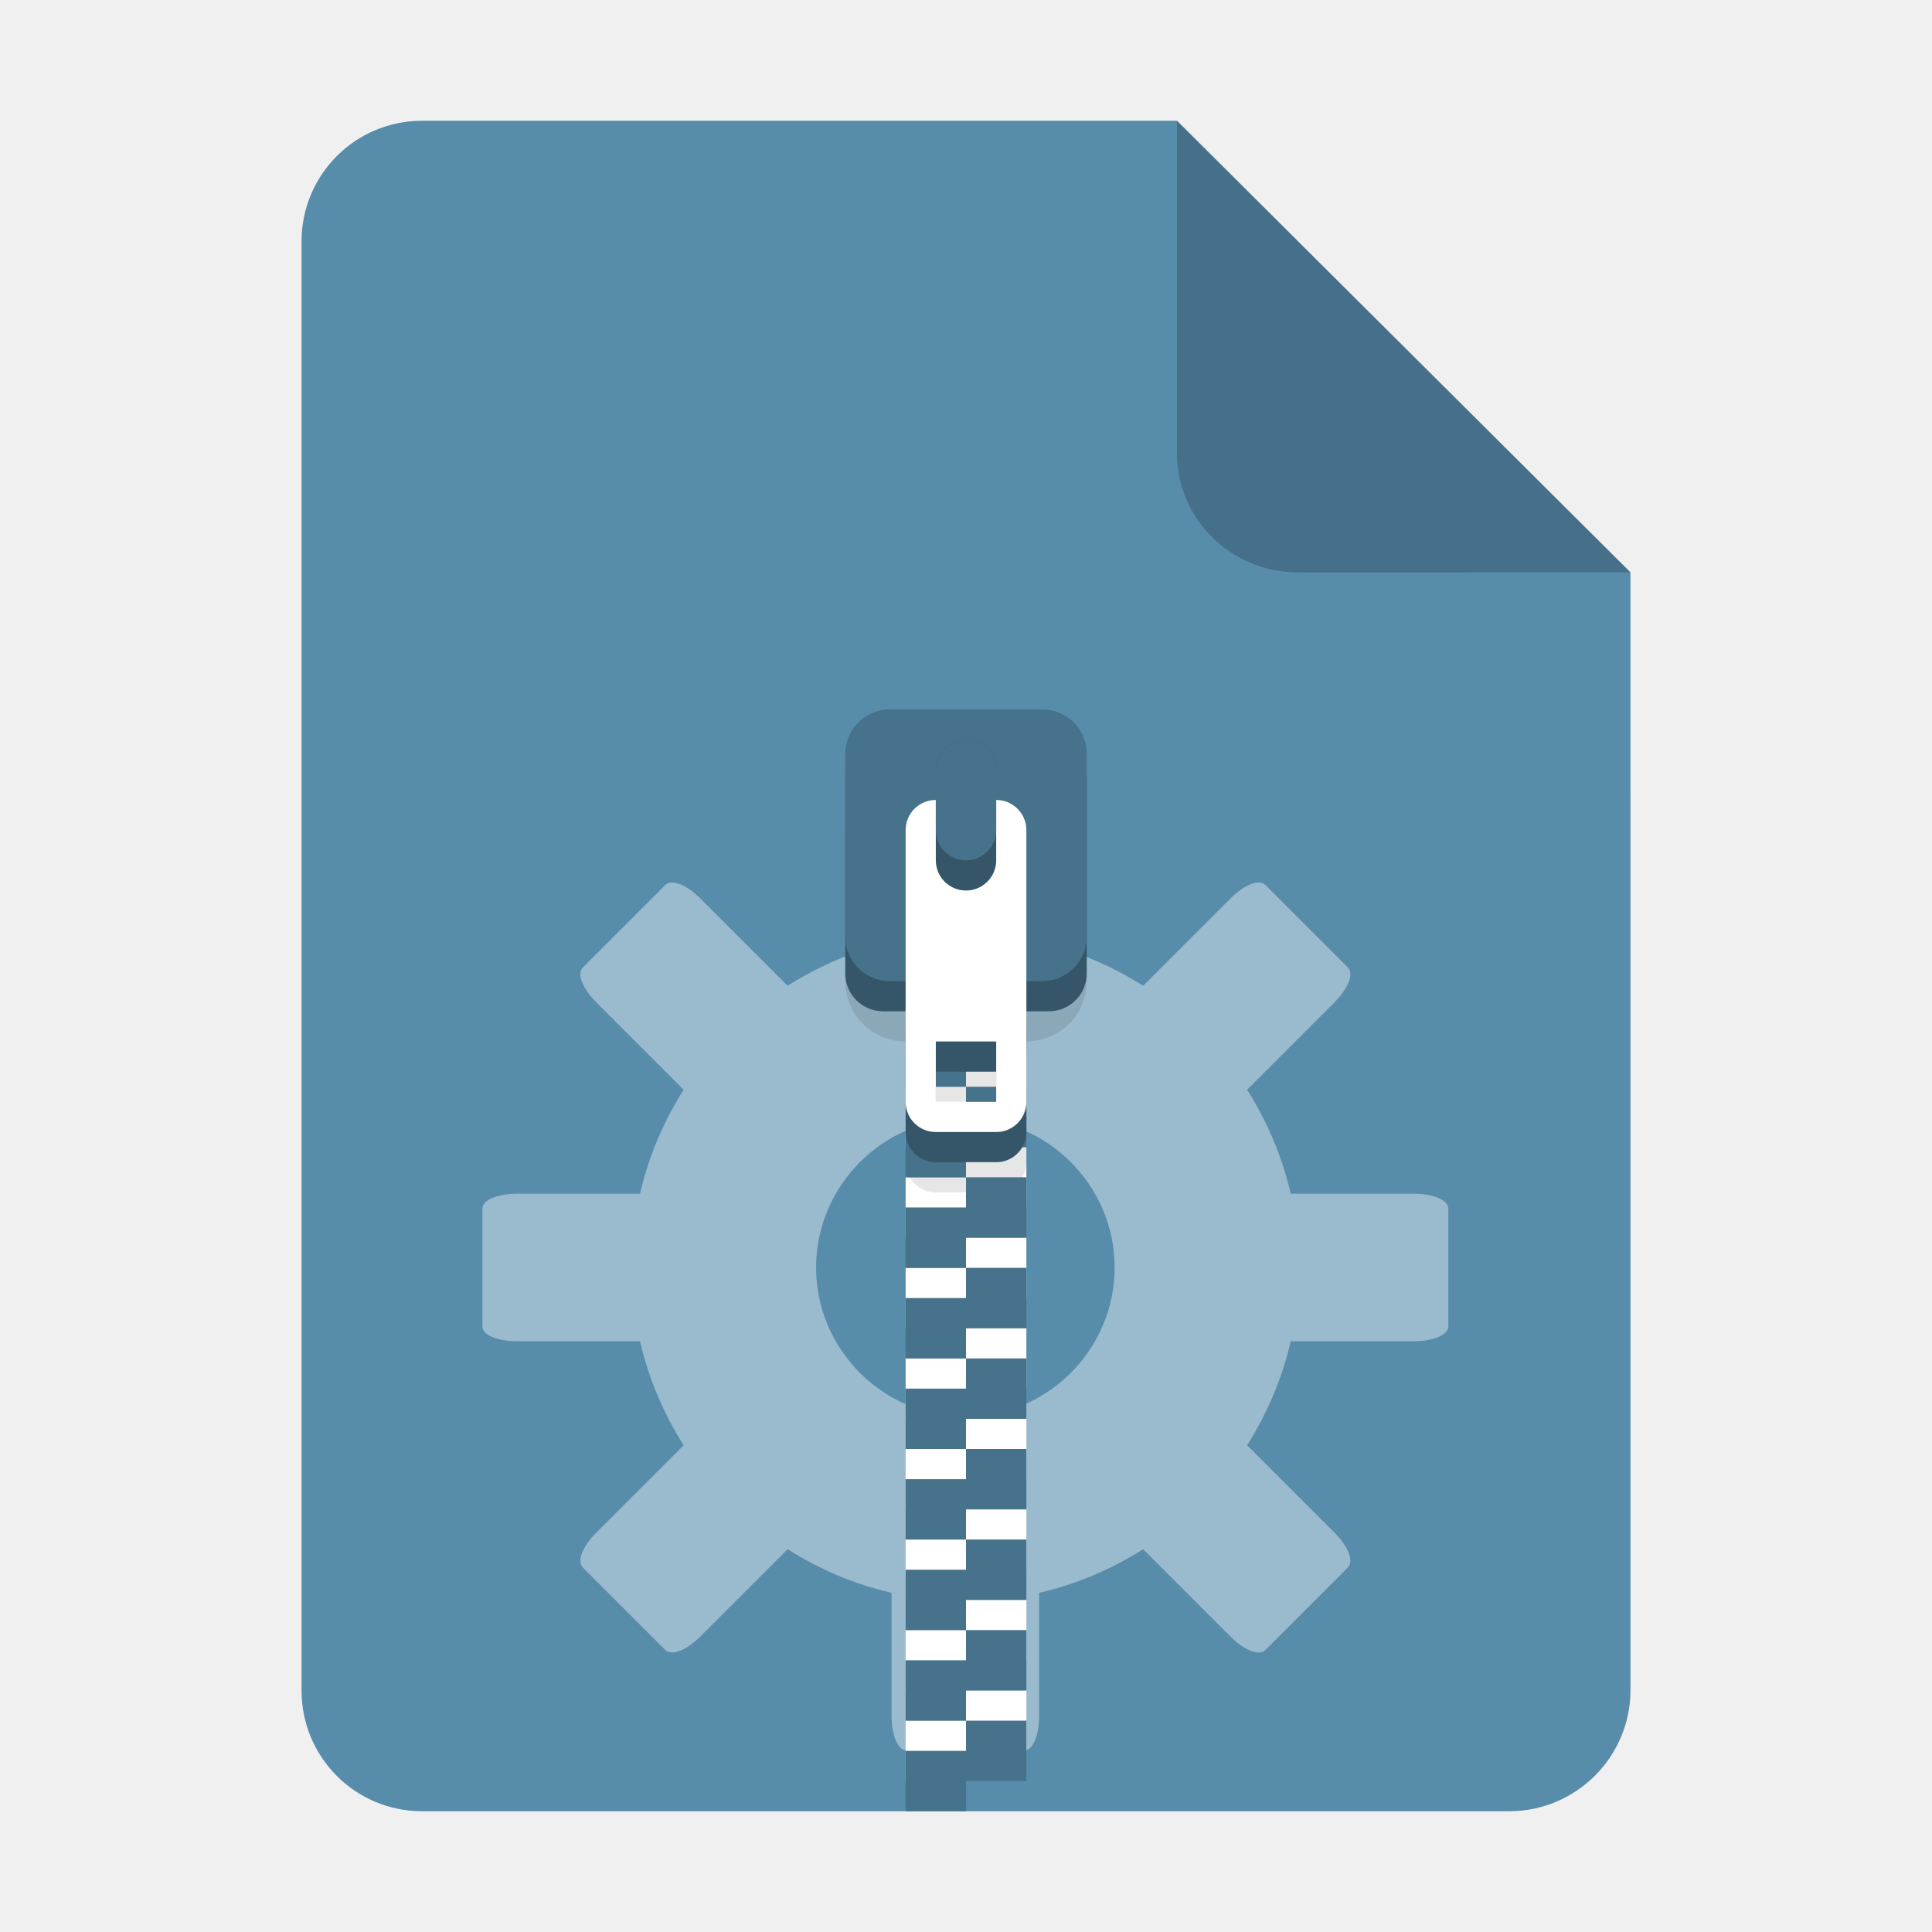
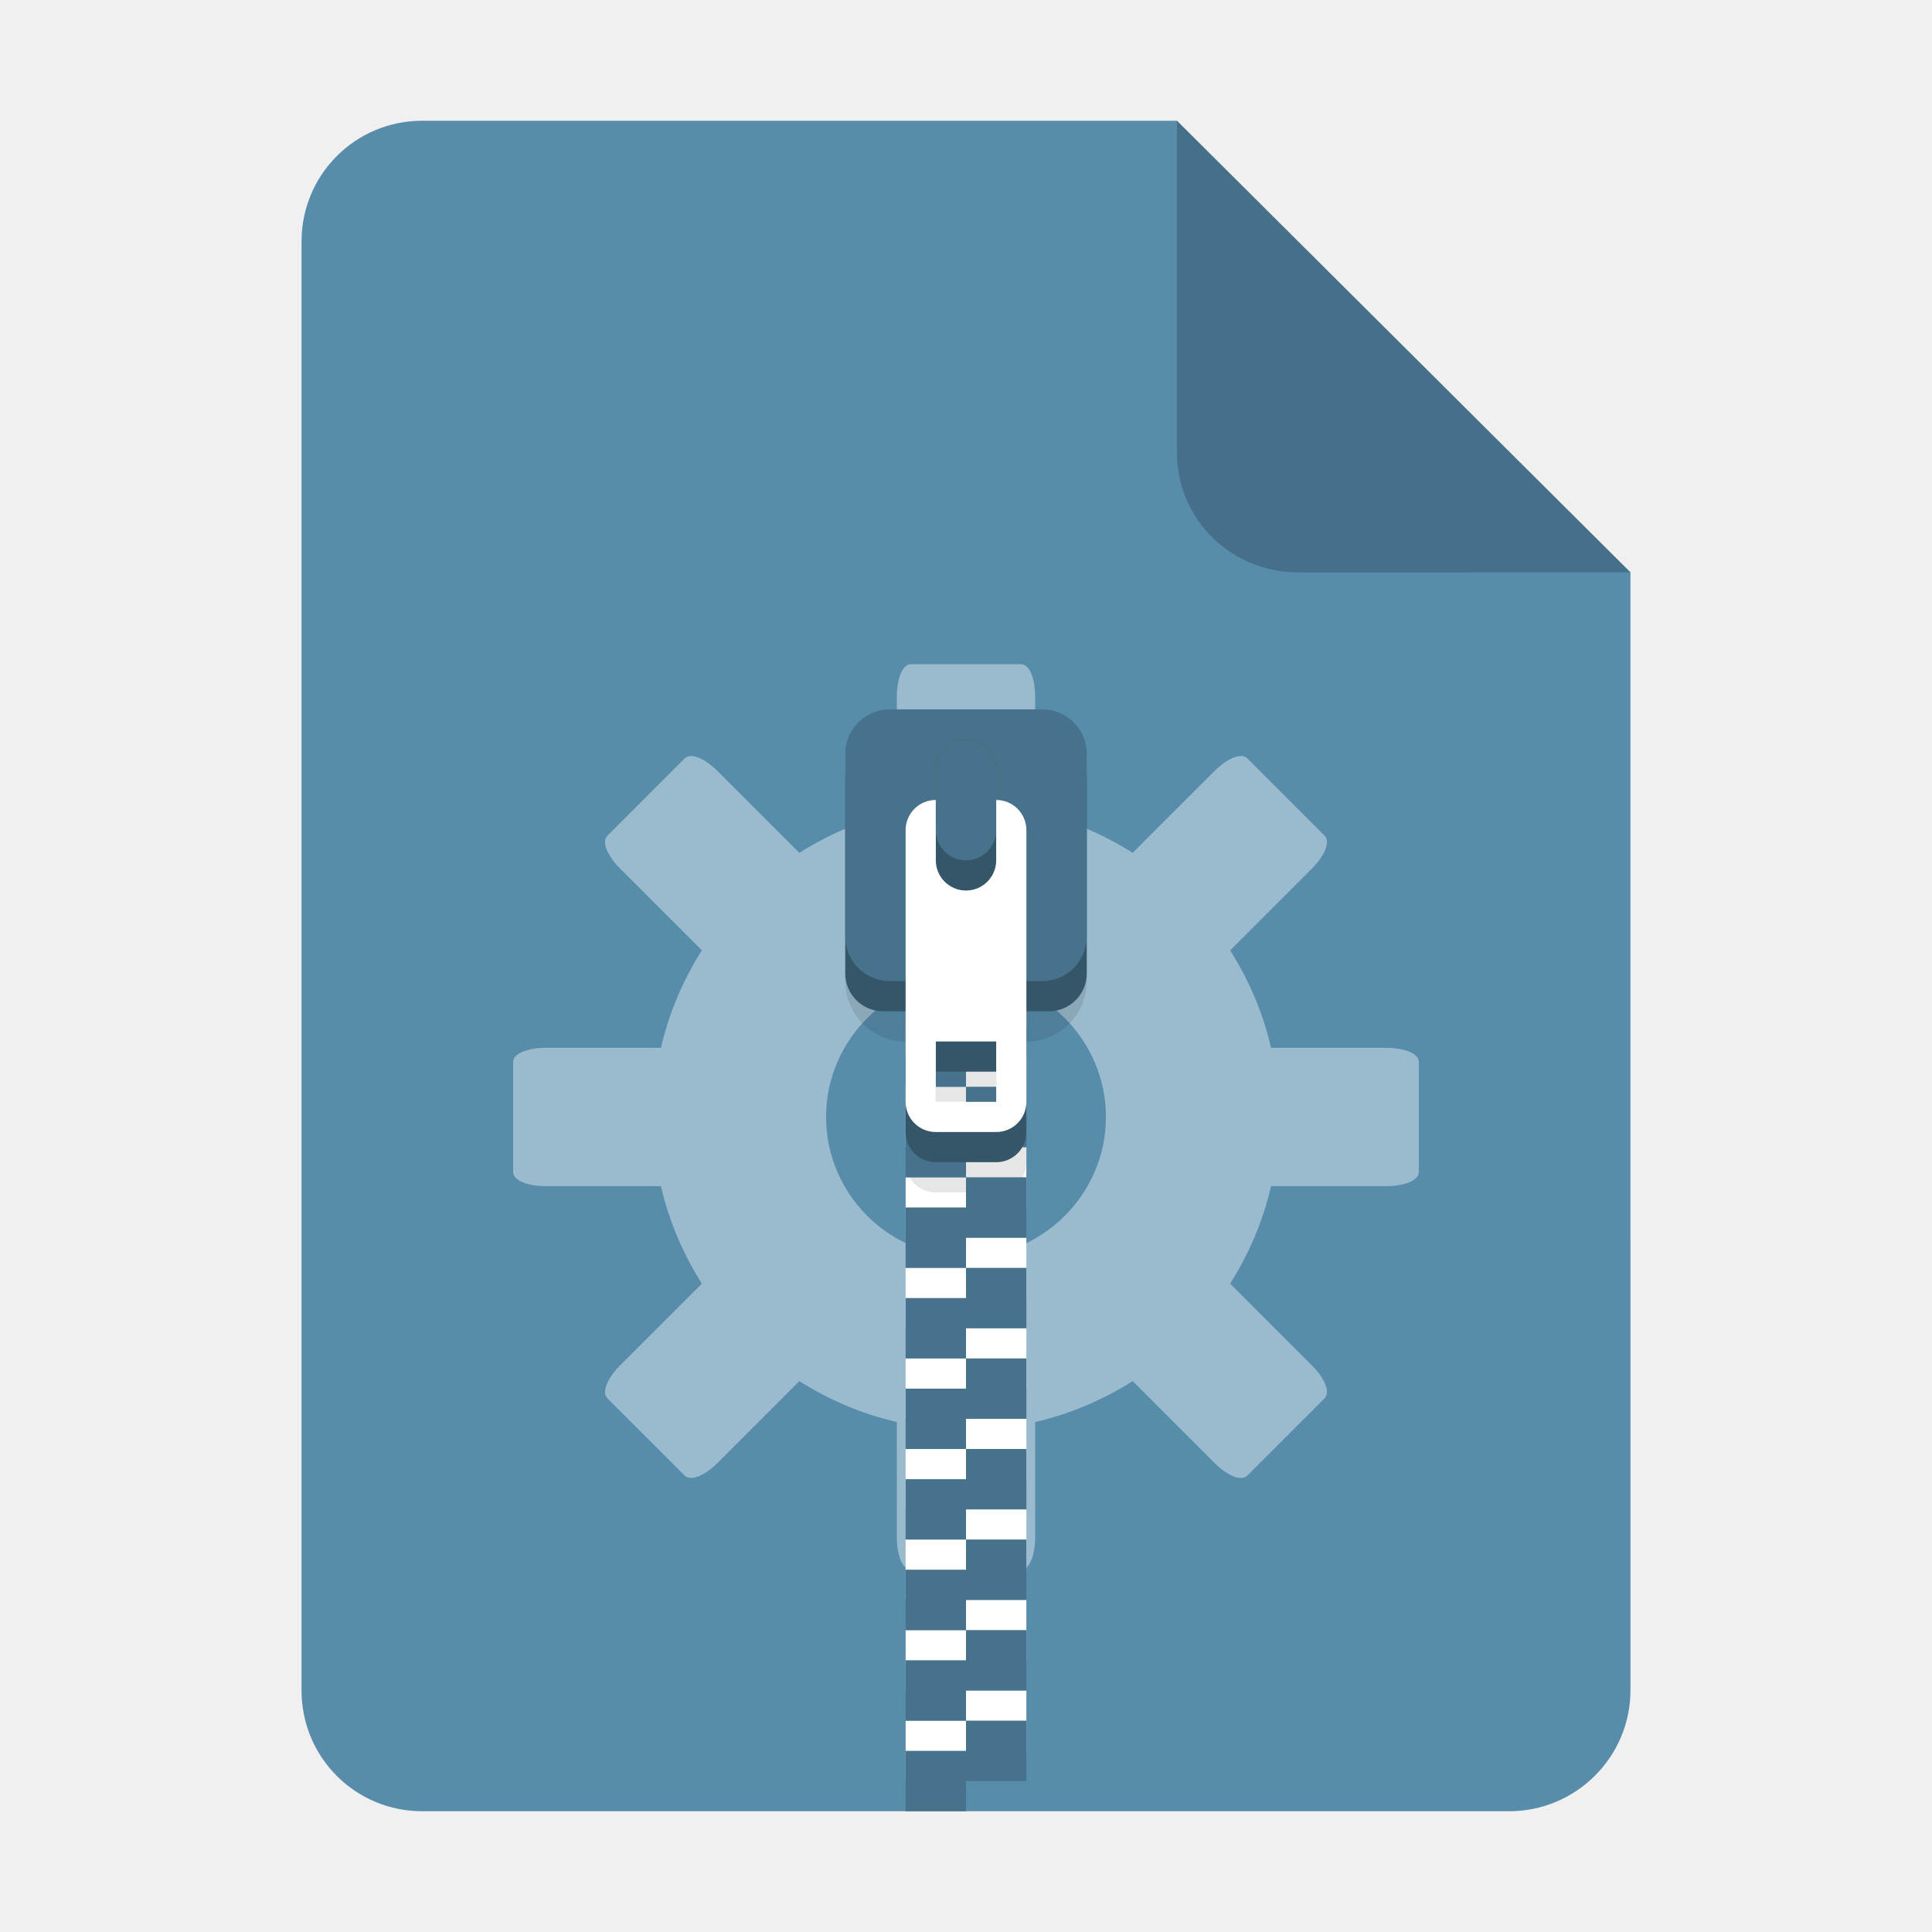
<svg xmlns="http://www.w3.org/2000/svg" height="128px" viewBox="0 0 128 128" width="128px" version="1.1" id="svg35">
  <defs id="defs39">
    <linearGradient id="linearGradient4689">
      <stop style="stop-color:#5a9fd4;stop-opacity:1;" offset="0" id="stop4691" />
      <stop style="stop-color:#306998;stop-opacity:1;" offset="1" id="stop4693" />
    </linearGradient>
    <linearGradient id="linearGradient4671">
      <stop style="stop-color:#ffd43b;stop-opacity:1;" offset="0" id="stop4673" />
      <stop style="stop-color:#ffe873;stop-opacity:1" offset="1" id="stop4675" />
    </linearGradient>
    <filter height="1.021" y="-0.011" width="1.027" x="-0.014" id="filter16020-6" style="color-interpolation-filters:sRGB">
      <feGaussianBlur id="feGaussianBlur16022-2" stdDeviation="2" />
    </filter>
    <linearGradient id="a-0" gradientUnits="userSpaceOnUse" x1="64" x2="64" y1="262.5" y2="232">
      <stop offset="0" stop-color="#9a9996" id="stop23550" />
      <stop offset="1" stop-color="#77767b" id="stop23552" />
    </linearGradient>
    <radialGradient id="b-2" cx="-243.067" cy="-74.6" gradientUnits="userSpaceOnUse" r="28.267">
      <stop offset="0" stop-color="#d5d3cf" id="stop23555" />
      <stop offset="1" stop-color="#949390" id="stop23557" />
    </radialGradient>
    <linearGradient id="c-3" gradientUnits="userSpaceOnUse" x1="204" x2="268" y1="-64" y2="-64">
      <stop offset="0" stop-color="#d5d3cf" id="stop23560" />
      <stop offset="1" stop-color="#f6f5f4" id="stop23562" />
    </linearGradient>
    <clipPath clipPathUnits="userSpaceOnUse" id="clipPath24626">
      <g id="g24630">
        <rect clip-path="none" transform="rotate(45)" ry="7.803" rx="7.803" y="31.005" x="-171.914" height="88.499" width="88.499" id="rect24628" style="display:inline;opacity:1;vector-effect:none;fill:#4a86cf;fill-opacity:1;stroke:none;stroke-width:6.356;stroke-linecap:butt;stroke-linejoin:miter;stroke-miterlimit:4;stroke-dasharray:none;stroke-dashoffset:0;stroke-opacity:1;marker:none;marker-start:none;marker-mid:none;marker-end:none;paint-order:normal;enable-background:new" />
      </g>
    </clipPath>
    <clipPath clipPathUnits="userSpaceOnUse" id="clipPath24632">
      <g id="g24636">
        <rect clip-path="none" transform="rotate(45)" ry="7.803" rx="7.803" y="31.005" x="-171.914" height="88.499" width="88.499" id="rect24634" style="display:inline;opacity:1;vector-effect:none;fill:#4a86cf;fill-opacity:1;stroke:none;stroke-width:6.356;stroke-linecap:butt;stroke-linejoin:miter;stroke-miterlimit:4;stroke-dasharray:none;stroke-dashoffset:0;stroke-opacity:1;marker:none;marker-start:none;marker-mid:none;marker-end:none;paint-order:normal;enable-background:new" />
      </g>
    </clipPath>
    <clipPath clipPathUnits="userSpaceOnUse" id="clipPath24638">
      <g id="g24642" transform="rotate(-45)">
        <rect clip-path="none" transform="rotate(45)" ry="7.803" rx="7.803" y="31.005" x="-171.914" height="88.499" width="88.499" id="rect24640" style="display:inline;opacity:1;vector-effect:none;fill:#4a86cf;fill-opacity:1;stroke:none;stroke-width:6.356;stroke-linecap:butt;stroke-linejoin:miter;stroke-miterlimit:4;stroke-dasharray:none;stroke-dashoffset:0;stroke-opacity:1;marker:none;marker-start:none;marker-mid:none;marker-end:none;paint-order:normal;enable-background:new" />
      </g>
    </clipPath>
    <clipPath clipPathUnits="userSpaceOnUse" id="clipPath24632-7">
      <g id="g24636-5">
        <rect clip-path="none" transform="rotate(45)" ry="7.803" rx="7.803" y="31.005" x="-171.914" height="88.499" width="88.499" id="rect24634-9" style="display:inline;opacity:1;vector-effect:none;fill:#4a86cf;fill-opacity:1;stroke:none;stroke-width:6.356;stroke-linecap:butt;stroke-linejoin:miter;stroke-miterlimit:4;stroke-dasharray:none;stroke-dashoffset:0;stroke-opacity:1;marker:none;marker-start:none;marker-mid:none;marker-end:none;paint-order:normal;enable-background:new" />
      </g>
    </clipPath>
    <clipPath clipPathUnits="userSpaceOnUse" id="clipPath24626-6">
      <g id="g24630-1">
        <rect clip-path="none" transform="rotate(45)" ry="7.803" rx="7.803" y="31.005" x="-171.914" height="88.499" width="88.499" id="rect24628-2" style="display:inline;opacity:1;vector-effect:none;fill:#4a86cf;fill-opacity:1;stroke:none;stroke-width:6.356;stroke-linecap:butt;stroke-linejoin:miter;stroke-miterlimit:4;stroke-dasharray:none;stroke-dashoffset:0;stroke-opacity:1;marker:none;marker-start:none;marker-mid:none;marker-end:none;paint-order:normal;enable-background:new" />
      </g>
    </clipPath>
    <clipPath clipPathUnits="userSpaceOnUse" id="clipPath24626-3">
      <g id="g24630-19">
        <rect clip-path="none" transform="rotate(45)" ry="7.803" rx="7.803" y="31.005" x="-171.914" height="88.499" width="88.499" id="rect24628-4" style="display:inline;opacity:1;vector-effect:none;fill:#4a86cf;fill-opacity:1;stroke:none;stroke-width:6.356;stroke-linecap:butt;stroke-linejoin:miter;stroke-miterlimit:4;stroke-dasharray:none;stroke-dashoffset:0;stroke-opacity:1;marker:none;marker-start:none;marker-mid:none;marker-end:none;paint-order:normal;enable-background:new" />
      </g>
    </clipPath>
  </defs>
  <linearGradient id="a" gradientUnits="userSpaceOnUse" x1="36" x2="60" y1="68" y2="68">
    <stop offset="0" stop-color="#ed336c" id="stop2" />
    <stop offset="1" stop-color="#ffa348" id="stop4" />
  </linearGradient>
  <linearGradient id="b" gradientTransform="matrix(0 1 -1 0 144 -32)" gradientUnits="userSpaceOnUse" x1="72" x2="96" y1="68" y2="68">
    <stop offset="0" stop-color="#404ce6" id="stop7" />
    <stop offset="1" stop-color="#c061cb" id="stop9" />
  </linearGradient>
  <linearGradient id="c" gradientUnits="userSpaceOnUse" x1="68.849" x2="95.258" y1="84" y2="84">
    <stop offset="0" stop-color="#33d1c6" id="stop12" />
    <stop offset="1" stop-color="#1c25d8" id="stop14" />
  </linearGradient>
  <path id="path1873" d="m 27.978,8 h 50 l 30.043,29.918 0.001,74.06 c 7e-5,4.432 -3.612,8.022 -8.044,8.022 H 27.978 c -4.432,0 -8,-3.568 -8,-8 V 16 c 0,-4.432 3.568,-8 8,-8 z" clip-path="none" style="font-variation-settings:normal;display:inline;vector-effect:none;fill:#578cab;fill-opacity:1;stroke:none;stroke-width:6.517;stroke-linecap:butt;stroke-linejoin:miter;stroke-miterlimit:4;stroke-dasharray:none;stroke-dashoffset:0;stroke-opacity:1;marker:none;marker-start:none;marker-mid:none;marker-end:none;paint-order:normal;enable-background:new;stop-color:#000000" />
-   <path id="path29644" style="fill:#ffffff;fill-opacity:0.4;stroke-width:3.556" d="m 60.069,51.975 c -0.615,0 -1,1.049 -1,2.333 v 8.111 c -2.475,0.564 -4.806,1.573 -6.889,2.889 l -5.778,-5.778 c -0.908,-0.908 -1.899,-1.324 -2.333,-0.889 l -5.444,5.444 c -0.435,0.435 -0.021,1.425 0.889,2.333 l 5.778,5.778 c -1.316,2.083 -2.325,4.414 -2.889,6.889 h -8.111 c -1.285,0 -2.333,0.385 -2.333,1 v 7.778 c 0,0.615 1.049,1 2.333,1 h 8.111 c 0.564,2.475 1.573,4.805 2.889,6.889 l -5.778,5.778 c -0.908,0.908 -1.324,1.899 -0.889,2.333 l 5.444,5.444 c 0.435,0.435 1.425,0.02 2.333,-0.889 l 5.778,-5.778 c 2.083,1.316 4.414,2.325 6.889,2.889 v 8.111 c 0,1.285 0.385,2.333 1,2.333 h 7.778 c 0.615,0 1,-1.049 1,-2.333 v -8.111 c 2.475,-0.564 4.806,-1.573 6.889,-2.889 l 5.778,5.778 c 0.908,0.908 1.899,1.324 2.333,0.889 l 5.444,-5.444 c 0.435,-0.435 0.021,-1.425 -0.889,-2.333 l -5.778,-5.778 c 1.316,-2.083 2.325,-4.414 2.889,-6.889 h 8.111 c 1.285,0 2.333,-0.385 2.333,-1 v -7.778 c 0,-0.615 -1.049,-1 -2.333,-1 h -8.111 c -0.564,-2.475 -1.573,-4.806 -2.889,-6.889 l 5.778,-5.778 c 0.908,-0.908 1.324,-1.899 0.889,-2.333 l -5.444,-5.444 c -0.435,-0.435 -1.425,-0.02 -2.333,0.889 l -5.778,5.778 c -2.083,-1.316 -4.414,-2.325 -6.889,-2.889 v -8.111 c 0,-1.285 -0.385,-2.333 -1,-2.333 z m 3.889,22.111 c 5.435,0 9.889,4.454 9.889,9.889 0,5.435 -4.454,9.889 -9.889,9.889 -5.435,0 -9.889,-4.454 -9.889,-9.889 0,-5.435 4.454,-9.889 9.889,-9.889 z" />
+   <path id="path29644" style="fill:#ffffff;fill-opacity:1;stroke-width:3.333;opacity:0.4" d="m 60.354,44.003 c -0.576,0 -0.938,0.983 -0.938,2.188 v 7.604 c -2.32,0.528 -4.505,1.475 -6.458,2.708 l -5.417,-5.417 c -0.852,-0.852 -1.78,-1.241 -2.188,-0.833 l -5.104,5.104 c -0.407,0.408 -0.02,1.336 0.833,2.188 l 5.417,5.417 c -1.234,1.953 -2.18,4.138 -2.708,6.458 h -7.604 c -1.204,0 -2.188,0.361 -2.188,0.938 v 7.292 c 0,0.576 0.983,0.938 2.188,0.938 h 7.604 c 0.528,2.32 1.475,4.505 2.708,6.458 l -5.417,5.417 c -0.852,0.852 -1.241,1.78 -0.833,2.187 l 5.104,5.104 c 0.407,0.408 1.336,0.019 2.188,-0.833 l 5.417,-5.417 c 1.953,1.234 4.138,2.18 6.458,2.708 v 7.604 c 0,1.204 0.361,2.187 0.938,2.187 h 7.292 c 0.576,0 0.938,-0.983 0.938,-2.187 v -7.604 c 2.32,-0.528 4.505,-1.475 6.458,-2.708 l 5.417,5.417 c 0.852,0.852 1.78,1.241 2.188,0.833 l 5.104,-5.104 c 0.407,-0.407 0.02,-1.336 -0.833,-2.187 l -5.417,-5.417 c 1.234,-1.953 2.18,-4.138 2.708,-6.458 h 7.604 c 1.204,0 2.188,-0.361 2.188,-0.938 v -7.292 c 0,-0.576 -0.983,-0.938 -2.188,-0.938 h -7.604 c -0.528,-2.32 -1.475,-4.505 -2.708,-6.458 l 5.417,-5.417 c 0.852,-0.852 1.241,-1.78 0.833,-2.188 l -5.104,-5.104 c -0.407,-0.408 -1.336,-0.018 -2.188,0.833 l -5.417,5.417 c -1.953,-1.234 -4.138,-2.18 -6.458,-2.708 v -7.604 c 0,-1.204 -0.361,-2.188 -0.938,-2.188 z m 3.646,20.729 c 5.095,0 9.271,4.175 9.271,9.271 0,5.095 -4.175,9.271 -9.271,9.271 -5.095,0 -9.271,-4.175 -9.271,-9.271 0,-5.095 4.175,-9.271 9.271,-9.271 z" />
  <g id="g814" transform="matrix(1.021433,0,0,1.021433,-3.689051,-1.338463)">
    <g transform="matrix(0.9790164,0,0,0.9790164,3.611635,-114.2135)" id="g1208" style="display:inline;fill:#c0bfbc;stroke-width:0.25;enable-background:new">
      <path style="opacity:1;fill:#ffffff;fill-opacity:1;stroke:none;stroke-width:0.125;stroke-linecap:butt;stroke-linejoin:miter;stroke-miterlimit:4;stroke-dasharray:none;stroke-dashoffset:0;stroke-opacity:1;marker:none;paint-order:normal" d="m 60,178 v 4 h 4 v -2 h 4 v -2 h -4 z m 4,4 v 2 h -4 v 4 h 4 v -2 h 4 v -4 z m 0,6 v 2 h -4 v 4 h 4 v -2 h 4 v -4 z m 0,6 v 2 h -4 v 4 h 4 v -2 h 4 v -2 -2 z m 0,6 v 2 h -4 v 4 h 4 v -2 h 4 v -4 z m 0,6 v 2 h -4 v 4 h 4 v -2 h 4 v -4 z m 0,6 v 2 h -4 v 4 h 4 v -2 h 4 v -2 -2 z m 0,6 v 2 h -4 v 4 h 4 v -2 h 4 v -4 z m 0,6 v 2 h -4 v 4 h 4 v -2 h 4 v -4 z m 0,6 v 2 h -4 v 4 h 4 v -2 h 4 v -2 -2 z" id="path1204" />
    </g>
    <path id="path1211" d="m 62.353,51.24 c -2.17,0 -3.916,1.747 -3.916,3.916 v 9.79 c 0,2.17 1.747,3.916 3.916,3.916 v 7.832 c 0,1.085 0.873,1.958 1.958,1.958 h 3.916 c 1.085,0 1.958,-0.873 1.958,-1.958 v -7.832 c 2.17,0 3.916,-1.747 3.916,-3.916 v -9.79 c 0,-2.17 -1.747,-3.916 -3.916,-3.916 z m 1.958,21.538 h 3.916 v 3.916 h -3.916 z" style="display:inline;opacity:0.1;fill:#000000;fill-opacity:1;stroke:none;stroke-width:0.49;stroke-linecap:round;stroke-linejoin:round;stroke-miterlimit:4;stroke-dasharray:none;stroke-dashoffset:0;stroke-opacity:1;enable-background:new" />
    <path id="path41396" d="m 62.353,62.009 v 3.916 h 3.916 v -1.958 h 3.916 v -1.958 h -3.916 z m 3.916,3.916 v 1.958 h -3.916 v 3.916 h 3.916 V 69.842 h 3.916 v -3.916 z m 0,5.874 v 1.958 h -3.916 v 3.916 h 3.916 v -1.958 h 3.916 v -3.916 z m 0,5.874 v 1.958 h -3.916 v 3.916 h 3.916 v -1.958 h 3.916 v -1.958 -1.958 z m 0,5.874 v 1.958 h -3.916 v 3.916 h 3.916 V 87.464 H 70.185 V 83.548 Z m 0,5.874 v 1.958 h -3.916 v 3.916 h 3.916 v -1.958 h 3.916 v -3.916 z m 0,5.874 v 1.958 h -3.916 v 3.916 h 3.916 V 99.212 H 70.185 V 97.254 95.296 Z m 0,5.874 v 1.958 h -3.916 v 3.916 h 3.916 v -1.958 h 3.916 v -3.916 z m 0,5.874 v 1.958 h -3.916 v 3.916 h 3.916 v -1.958 h 3.916 v -3.916 z m 0,5.874 v 1.958 h -3.916 v 3.916 h 3.916 v -1.958 h 3.916 v -1.958 -1.958 z" style="fill:#46728b;fill-opacity:1;stroke:none;stroke-width:0.122;stroke-linecap:butt;stroke-linejoin:miter;stroke-miterlimit:4;stroke-dasharray:none;stroke-dashoffset:0;stroke-opacity:1;marker:none;paint-order:normal" />
    <path style="vector-effect:none;fill:#355669;fill-opacity:1;stroke:none;stroke-width:0.49;stroke-linecap:round;stroke-linejoin:round;stroke-miterlimit:4;stroke-dasharray:none;stroke-dashoffset:0;stroke-opacity:1" d="m 64.311,57.114 c -1.085,0 -1.958,0.873 -1.958,1.958 v 15.664 c 0,1.085 0.873,1.958 1.958,1.958 h 3.916 c 1.085,0 1.958,-0.873 1.958,-1.958 V 59.072 c 0,-1.085 -0.873,-1.958 -1.958,-1.958 z m 0,13.706 h 3.916 v 3.916 h -3.916 z" id="path1214" />
    <rect ry="2.45" rx="2.45" y="49.282" x="58.437" height="17.622" width="15.664" id="rect1216" style="display:inline;vector-effect:none;fill:#355669;fill-opacity:1;stroke:none;stroke-width:0.49;stroke-linecap:round;stroke-linejoin:round;stroke-miterlimit:4;stroke-dasharray:none;stroke-dashoffset:0;stroke-opacity:1;enable-background:new" />
    <rect ry="2.883" rx="2.883" y="47.324" x="58.437" height="17.622" width="15.664" id="rect1218" style="display:inline;vector-effect:none;fill:#46728b;fill-opacity:1;stroke:none;stroke-width:1.958;stroke-linecap:butt;stroke-linejoin:round;stroke-miterlimit:4;stroke-dasharray:none;stroke-dashoffset:0;stroke-opacity:1;enable-background:new" />
    <path id="path1220" d="m 64.311,53.198 c -1.085,0 -1.958,0.873 -1.958,1.958 v 17.622 c 0,1.085 0.873,1.958 1.958,1.958 h 3.916 c 1.085,0 1.958,-0.873 1.958,-1.958 V 55.156 c 0,-1.085 -0.873,-1.958 -1.958,-1.958 z m 0,15.664 h 3.916 v 3.916 h -3.916 z" style="fill:#ffffff;fill-opacity:1;stroke:none;stroke-width:0.49;stroke-linecap:round;stroke-linejoin:round;stroke-miterlimit:4;stroke-dasharray:none;stroke-dashoffset:0;stroke-opacity:1" />
    <rect transform="scale(1,-1)" ry="1.958" rx="1.958" y="-59.072" x="64.311" height="9.79" width="3.916" id="rect1222" style="display:inline;fill:#355669;fill-opacity:1;stroke:none;stroke-width:0.122;stroke-linecap:butt;stroke-linejoin:miter;stroke-miterlimit:4;stroke-dasharray:none;stroke-dashoffset:0;stroke-opacity:1;marker:none;paint-order:normal;enable-background:new" />
    <rect style="display:inline;fill:#46728b;fill-opacity:1;stroke:none;stroke-width:0.122;stroke-linecap:butt;stroke-linejoin:miter;stroke-miterlimit:4;stroke-dasharray:none;stroke-dashoffset:0;stroke-opacity:1;marker:none;paint-order:normal;enable-background:new" id="rect1224" width="3.916" height="7.832" x="64.311" y="-57.114" rx="1.958" ry="1.958" transform="scale(1,-1)" />
  </g>
  <path id="path1875" d="M 77.978,8 V 30 c 0,4.432 3.611,7.923 8.043,7.923 l 22,-0.005 z" style="font-variation-settings:normal;display:inline;vector-effect:none;fill:#000000;fill-opacity:0.2;stroke:none;stroke-width:6.517;stroke-linecap:butt;stroke-linejoin:miter;stroke-miterlimit:4;stroke-dasharray:none;stroke-dashoffset:0;stroke-opacity:1;marker:none;marker-start:none;marker-mid:none;marker-end:none;paint-order:normal;enable-background:new;stop-color:#000000" />
</svg>
